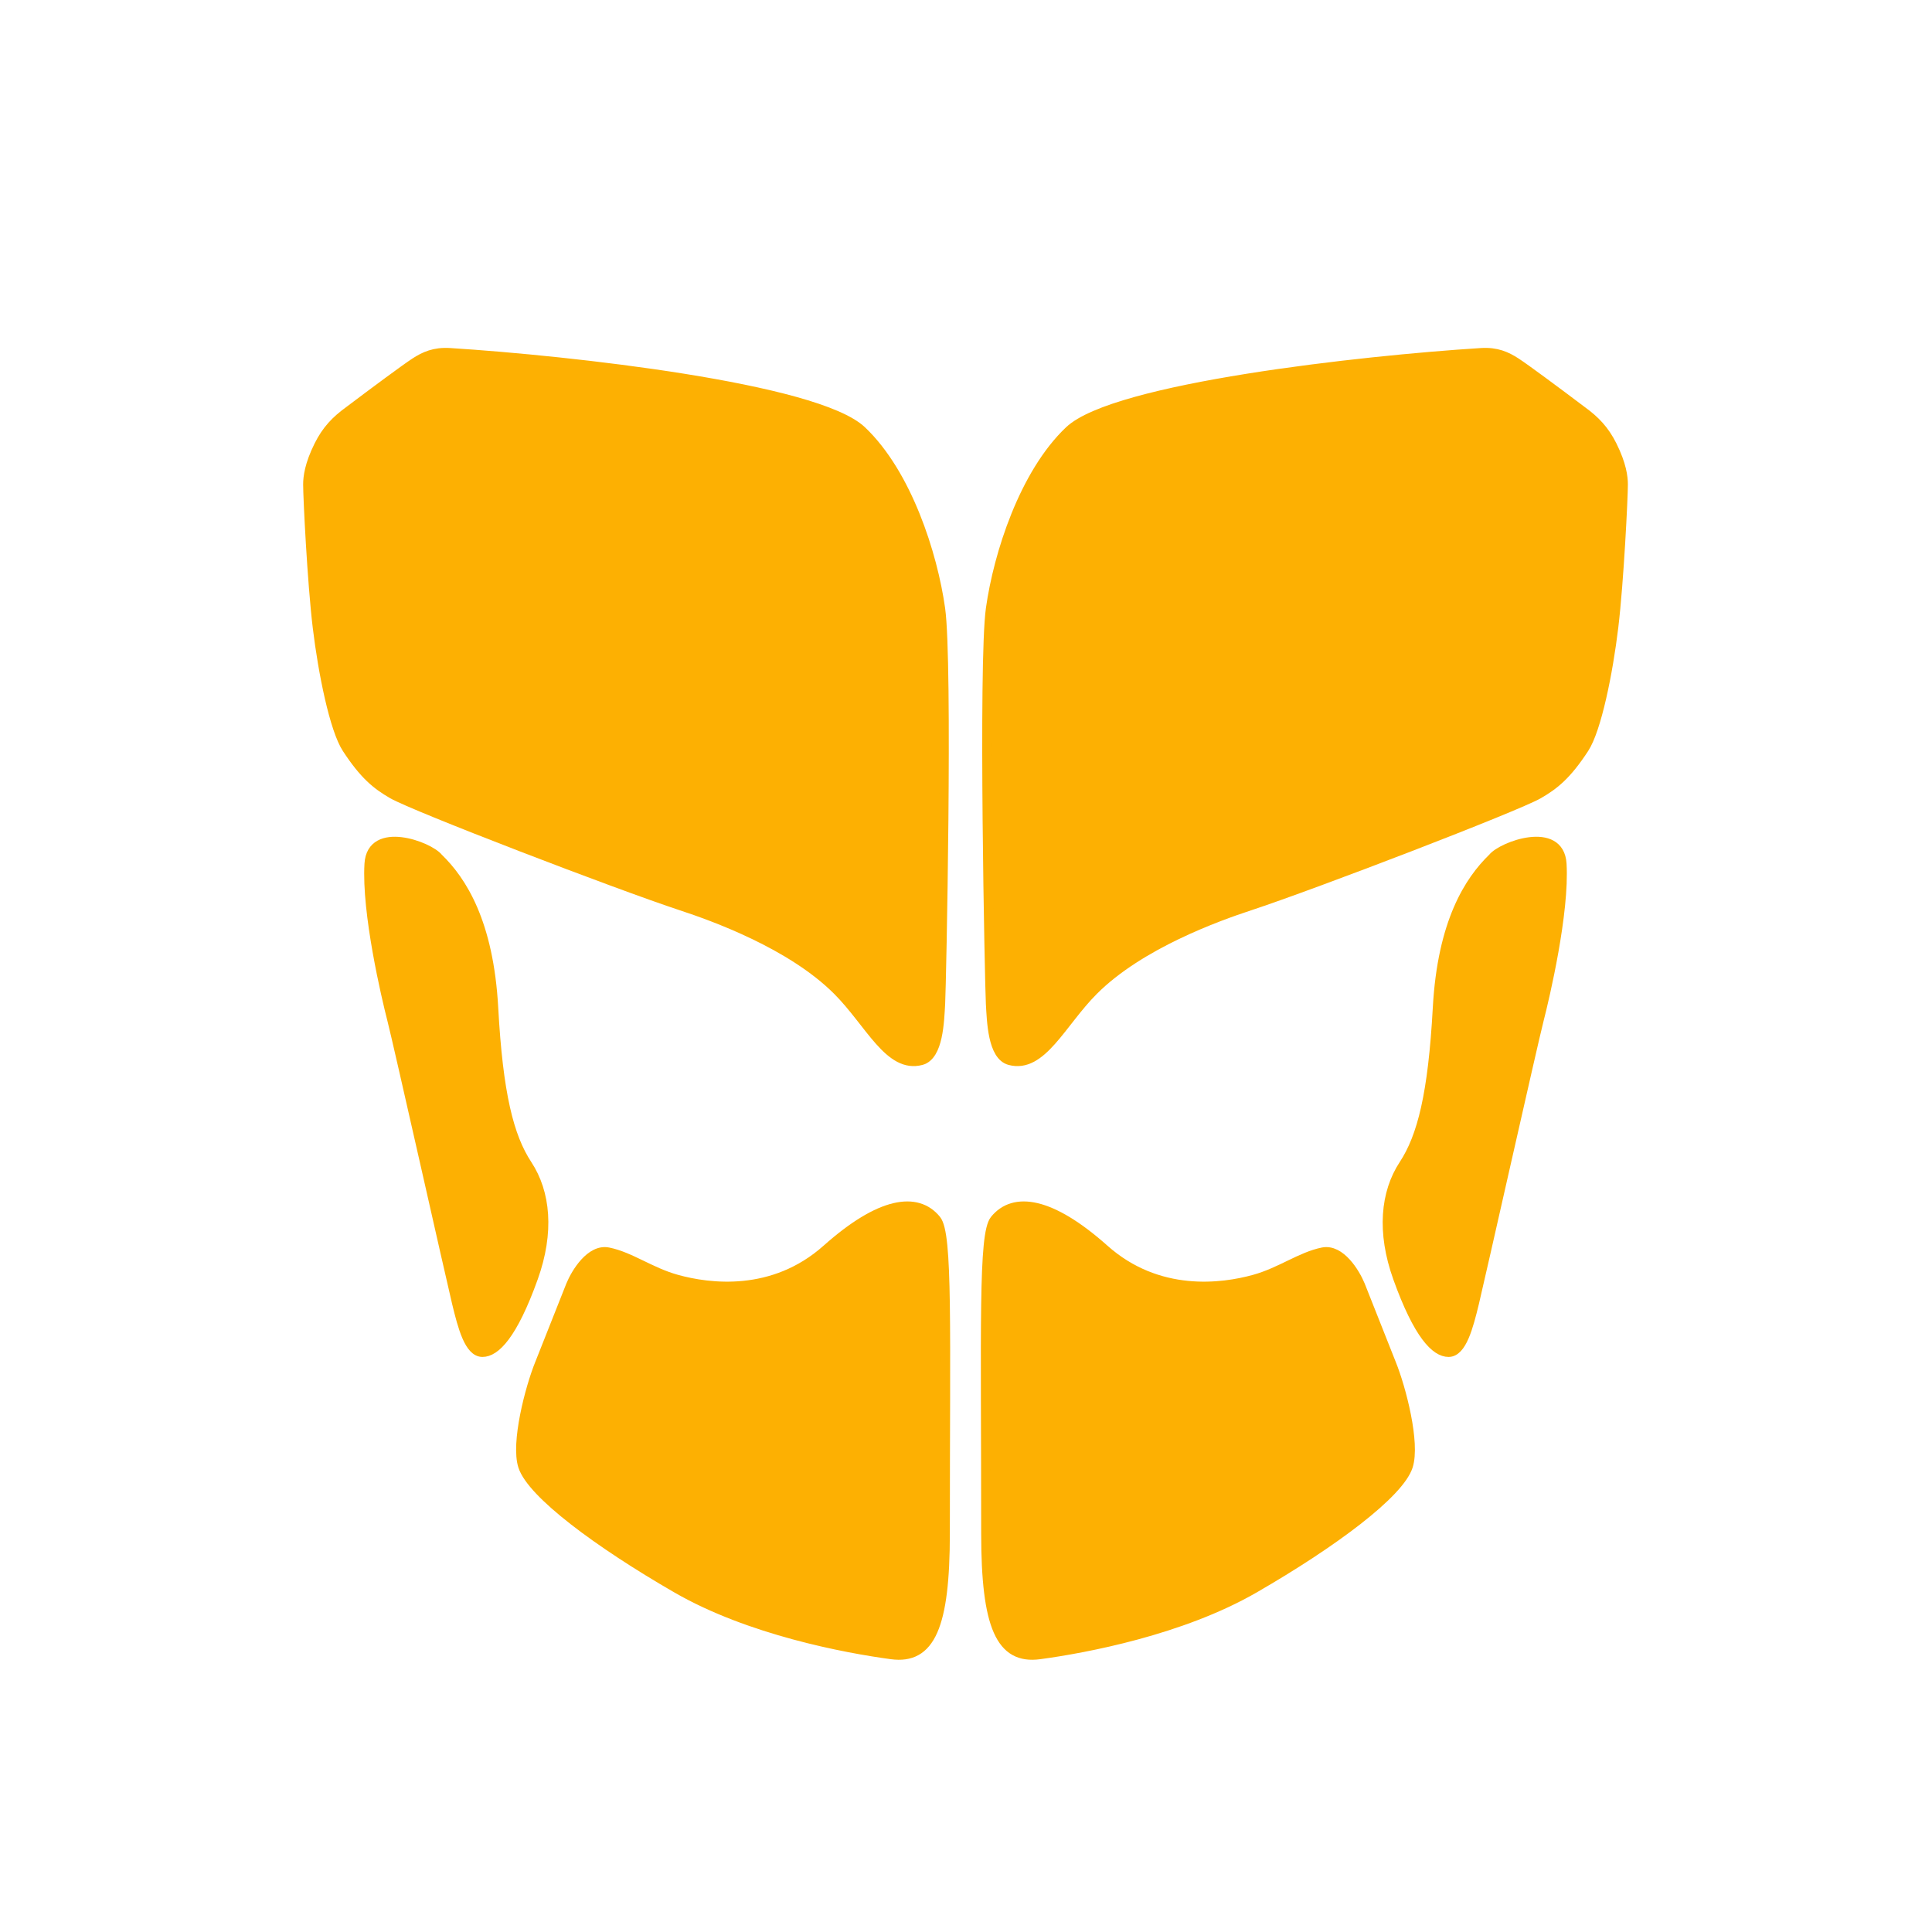
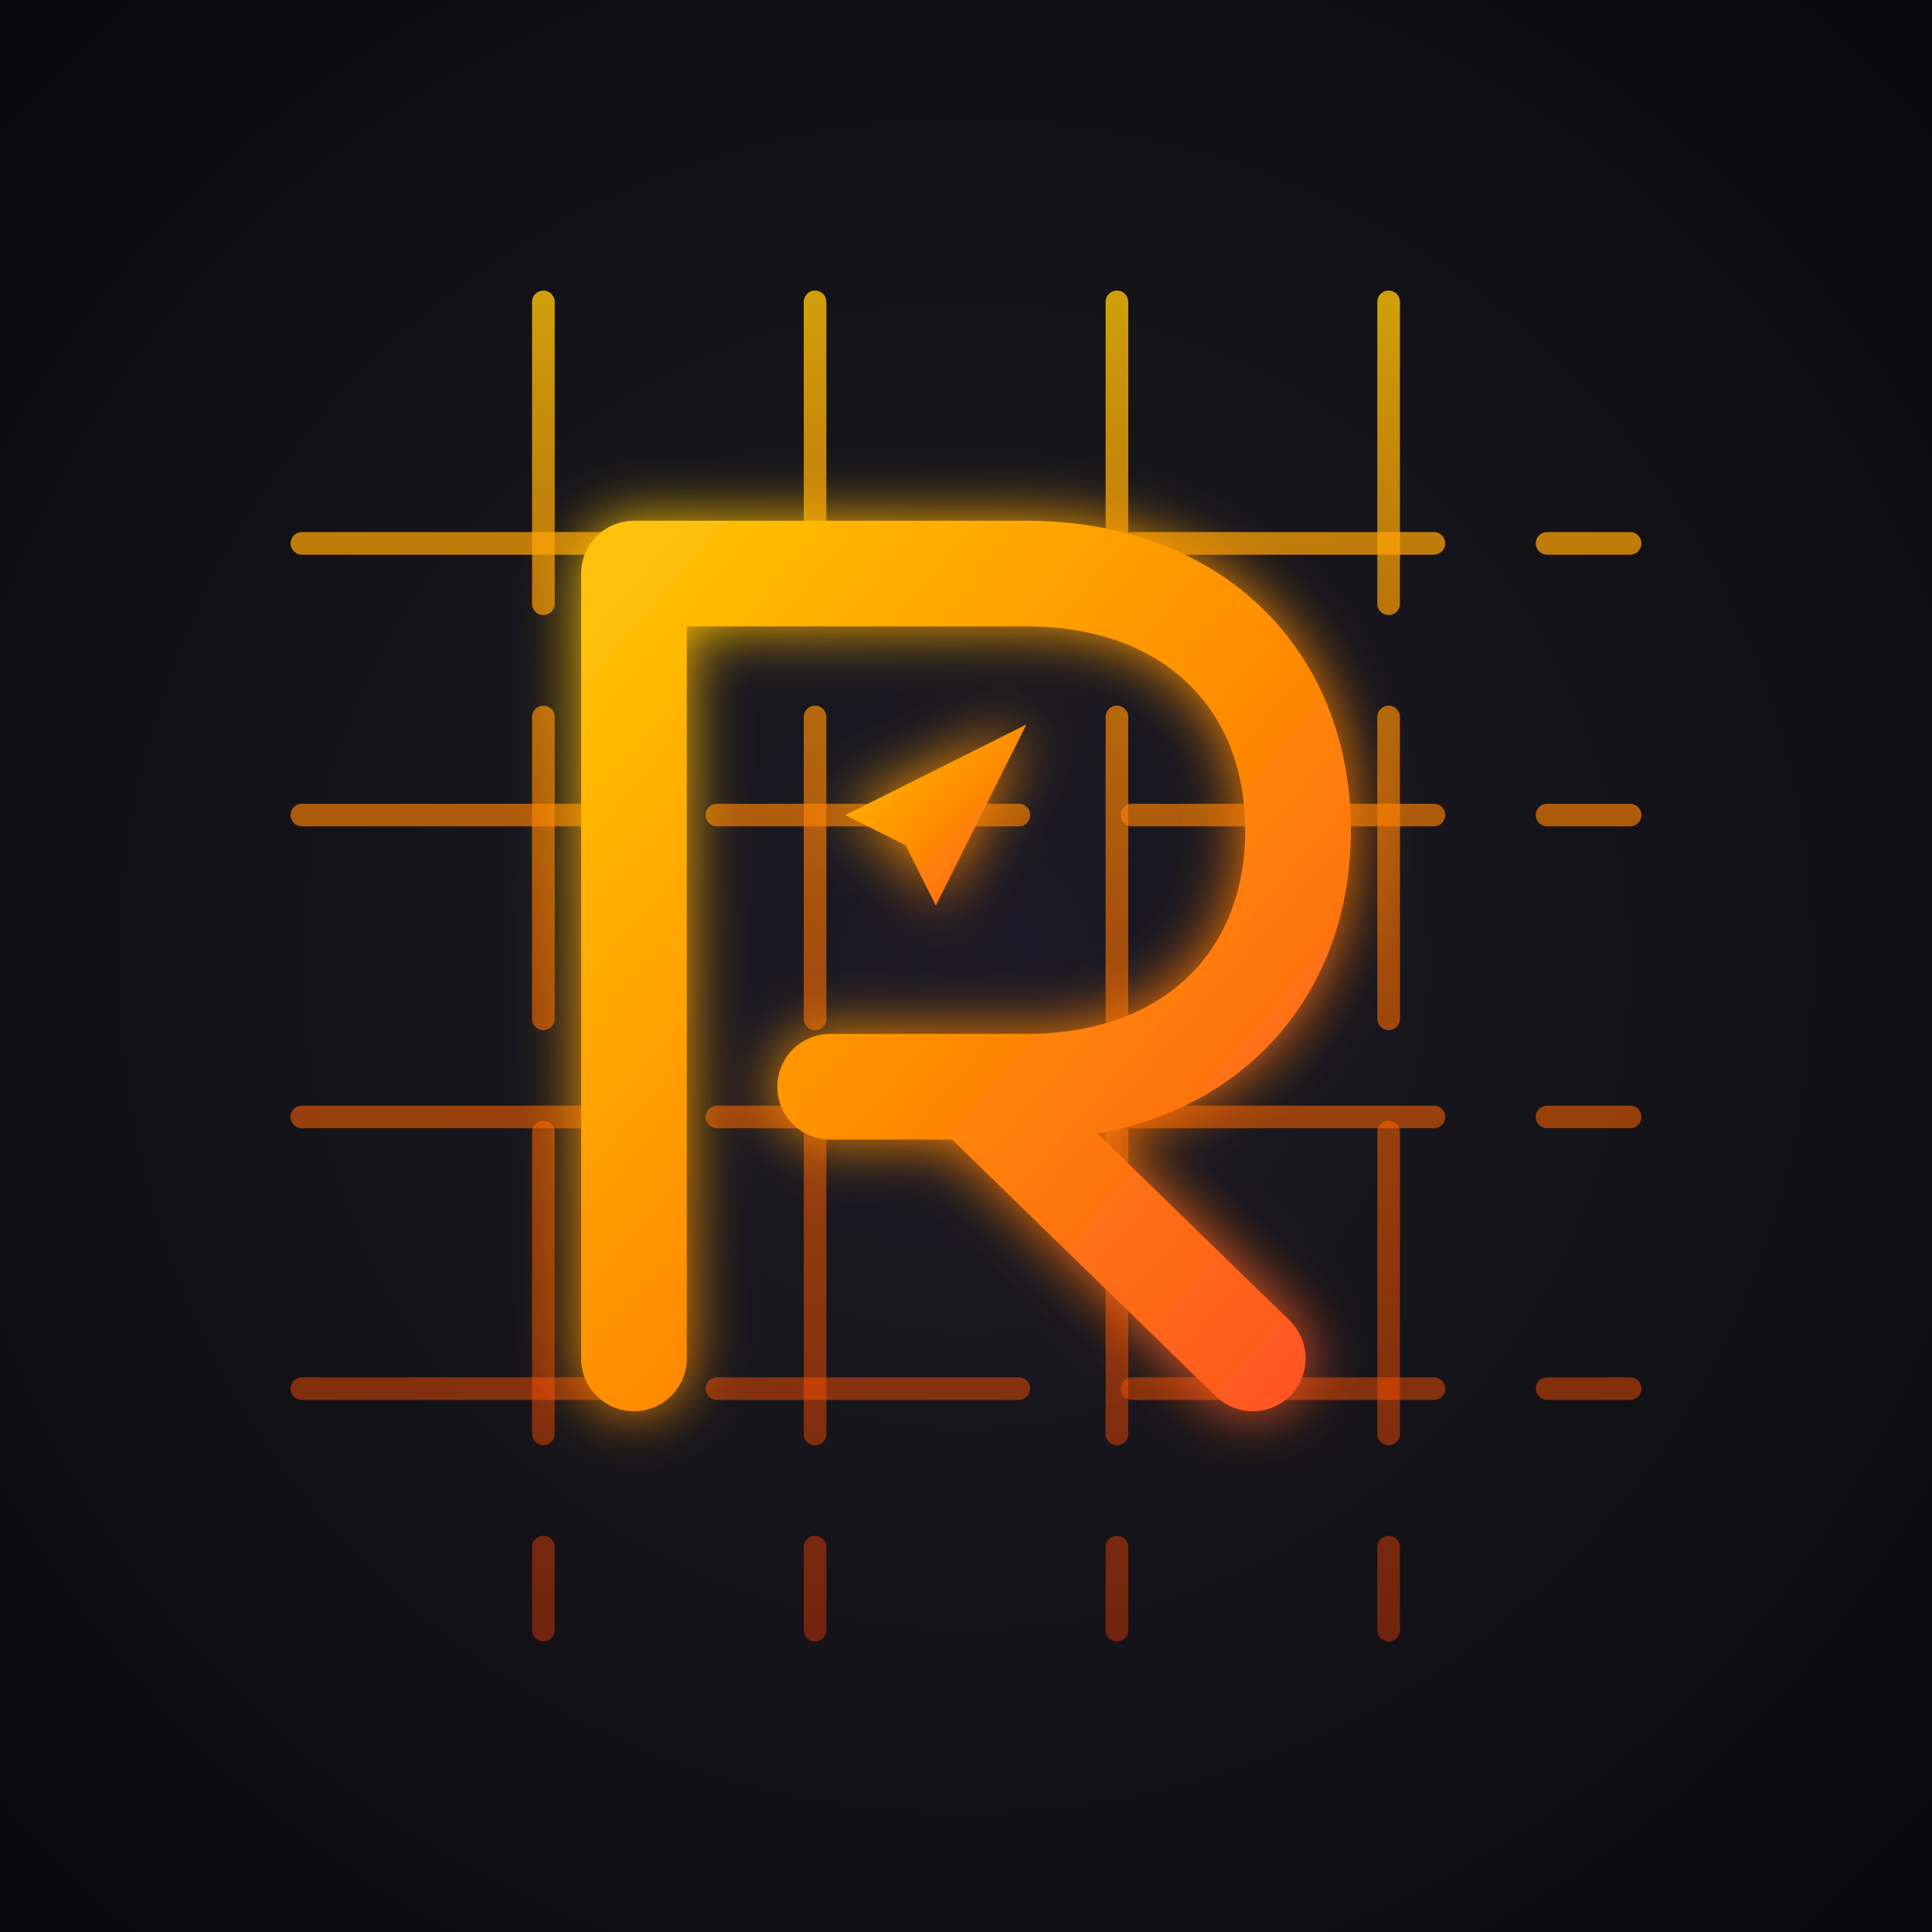
- <svg xmlns="http://www.w3.org/2000/svg" width="1430" height="1430" viewBox="0 0 1430 1430" fill="none">
-   <path d="M696.071 450.551C701.731 490.838 696.831 729.834 696.071 742.9C695.311 755.966 694.653 781.407 681.916 784.82C658.252 791.161 643.832 757.08 619.853 733.101C585.555 698.803 527.911 678.229 504.438 670.494C456.53 654.706 306.816 597.173 290.484 587.743C278.697 580.938 269.545 573.588 256.731 553.99C247.476 539.835 239.004 497.915 234.954 464.162C230.904 430.409 227.877 368.249 227.877 358.546C227.877 353.184 228.965 343.847 236.043 329.692C241.705 318.368 248.564 311.182 258.364 304.104C277.498 289.647 300.612 272.529 307.361 268.173C314.109 263.818 321.515 260.374 332.948 261.096C422.05 266.722 604.283 287.01 637.819 318.804C671.355 350.597 690.411 410.265 696.071 450.551Z" fill="#FDB002" stroke="#FDB002" stroke-width="7" />
-   <path d="M365.278 746.071C368.762 809.658 376.711 841.343 390.321 862.031C403.931 882.718 406.871 911.899 394.676 945.87C379.433 988.334 366.62 1000.86 357.112 1000.86C347.312 1000.86 342.413 982.346 338.057 964.38C333.811 946.864 294.504 771.658 290.149 754.782C285.794 737.905 271.095 675.297 273.272 639.366C275.015 610.621 317.544 626.3 324.447 635.011C341.687 651.706 361.794 682.484 365.278 746.071Z" fill="#FDB002" stroke="#FDB002" stroke-width="7" />
-   <path d="M422.441 951.314L399.576 1009.02C392.028 1027.53 381.542 1068.24 387.054 1085.24C393.587 1105.38 442.212 1141.76 500.837 1175.61C554.733 1206.73 626.051 1220.07 659.805 1224.61C688.659 1228.49 699.547 1203.92 699.547 1134.78C699.547 982.345 701.724 913.582 693.014 902.861C678.859 885.44 651.639 889.251 611.897 924.637C572.154 960.024 524.587 953.556 500.837 946.958C481.238 941.514 466.539 930.082 450.206 926.815C437.14 924.202 426.252 942.059 422.441 951.314Z" fill="#FDB002" stroke="#FDB002" stroke-width="7" />
-   <path d="M733.207 450.551C727.547 490.838 732.447 729.834 733.207 742.9C733.967 755.966 734.625 781.407 747.362 784.82C771.025 791.161 785.446 757.08 809.425 733.101C843.722 698.803 901.366 678.229 924.84 670.494C972.748 654.706 1122.46 597.173 1138.79 587.743C1150.58 580.938 1159.73 573.588 1172.55 553.99C1181.8 539.835 1190.27 497.915 1194.32 464.162C1198.37 430.409 1201.4 368.249 1201.4 358.546C1201.4 353.184 1200.31 343.847 1193.24 329.692C1187.57 318.368 1180.71 311.182 1170.91 304.104C1151.78 289.647 1128.67 272.529 1121.92 268.173C1115.17 263.818 1107.76 260.374 1096.33 261.096C1007.23 266.722 824.995 287.01 791.459 318.804C757.923 350.597 738.867 410.265 733.207 450.551Z" fill="#FDB002" stroke="#FDB002" stroke-width="7" />
-   <path d="M1064 746.071C1060.52 809.658 1052.57 841.343 1038.96 862.031C1025.35 882.718 1022.41 911.899 1034.6 945.87C1049.85 988.334 1062.66 1000.86 1072.17 1000.86C1081.97 1000.86 1086.87 982.346 1091.22 964.38C1095.47 946.864 1134.77 771.658 1139.13 754.782C1143.48 737.905 1158.18 675.297 1156.01 639.366C1154.26 610.621 1111.73 626.3 1104.83 635.011C1087.59 651.706 1067.48 682.484 1064 746.071Z" fill="#FDB002" stroke="#FDB002" stroke-width="7" />
-   <path d="M1006.84 951.314L1029.7 1009.02C1037.25 1027.53 1047.74 1068.24 1042.22 1085.24C1035.69 1105.38 987.065 1141.76 928.441 1175.61C874.545 1206.73 803.227 1220.07 769.473 1224.61C740.619 1228.49 729.731 1203.92 729.731 1134.78C729.731 982.345 727.553 913.582 736.264 902.861C750.419 885.44 777.639 889.251 817.381 924.637C857.123 960.024 904.691 953.556 928.441 946.958C948.04 941.514 962.739 930.082 979.072 926.815C992.137 924.202 1003.03 942.059 1006.84 951.314Z" fill="#FDB002" stroke="#FDB002" stroke-width="7" />
+ <svg xmlns="http://www.w3.org/2000/svg" width="512" height="512" viewBox="0 0 512 512">
+   <defs>
+     <radialGradient id="bgGrad" cx="50%" cy="50%" r="70%">
+       <stop offset="0%" stop-color="#1C1A26" />
+       <stop offset="60%" stop-color="#121216" />
+       <stop offset="100%" stop-color="#09090B" />
+     </radialGradient>
+     <linearGradient id="accentGrad" x1="0%" y1="0%" x2="100%" y2="100%">
+       <stop offset="0%" stop-color="#FFC107" />
+       <stop offset="50%" stop-color="#FF8F00" />
+       <stop offset="100%" stop-color="#FF5722" />
+     </linearGradient>
+     <linearGradient id="gridGrad" gradientUnits="userSpaceOnUse" x1="0" y1="80" x2="0" y2="432">
+       <stop offset="0%" stop-color="#FFC107" stop-opacity="0.8" />
+       <stop offset="50%" stop-color="#FF6F00" stop-opacity="0.6" />
+       <stop offset="100%" stop-color="#FF3D00" stop-opacity="0.4" />
+     </linearGradient>
+     <filter id="neonGlow" x="-20%" y="-20%" width="140%" height="140%">
+       <feGaussianBlur stdDeviation="8" result="blur" />
+       <feMerge>
+         <feMergeNode in="blur" />
+         <feMergeNode in="SourceGraphic" />
+       </feMerge>
+     </filter>
+   </defs>
+   <rect width="512" height="512" fill="url(#bgGrad)" />
+   <g stroke="url(#gridGrad)" stroke-width="6" stroke-linecap="round" stroke-dasharray="80 30">
+     <line x1="144" y1="80" x2="144" y2="432" />
+     <line x1="216" y1="80" x2="216" y2="432" />
+     <line x1="296" y1="80" x2="296" y2="432" />
+     <line x1="368" y1="80" x2="368" y2="432" />
+     <line x1="80" y1="144" x2="432" y2="144" />
+     <line x1="80" y1="216" x2="432" y2="216" />
+     <line x1="80" y1="296" x2="432" y2="296" />
+     <line x1="80" y1="368" x2="432" y2="368" />
+   </g>
+   <g filter="url(#neonGlow)">
+     <path d="M168 360V152H272C316 152 344 180 344 220C344 260 316 288 272 288H220M258 288L332 360" fill="none" stroke="url(#accentGrad)" stroke-width="28" stroke-linecap="round" stroke-linejoin="round" />
+     <path d="M224 216L272 192L248 240L240 224Z" fill="url(#accentGrad)" />
+   </g>
</svg>
